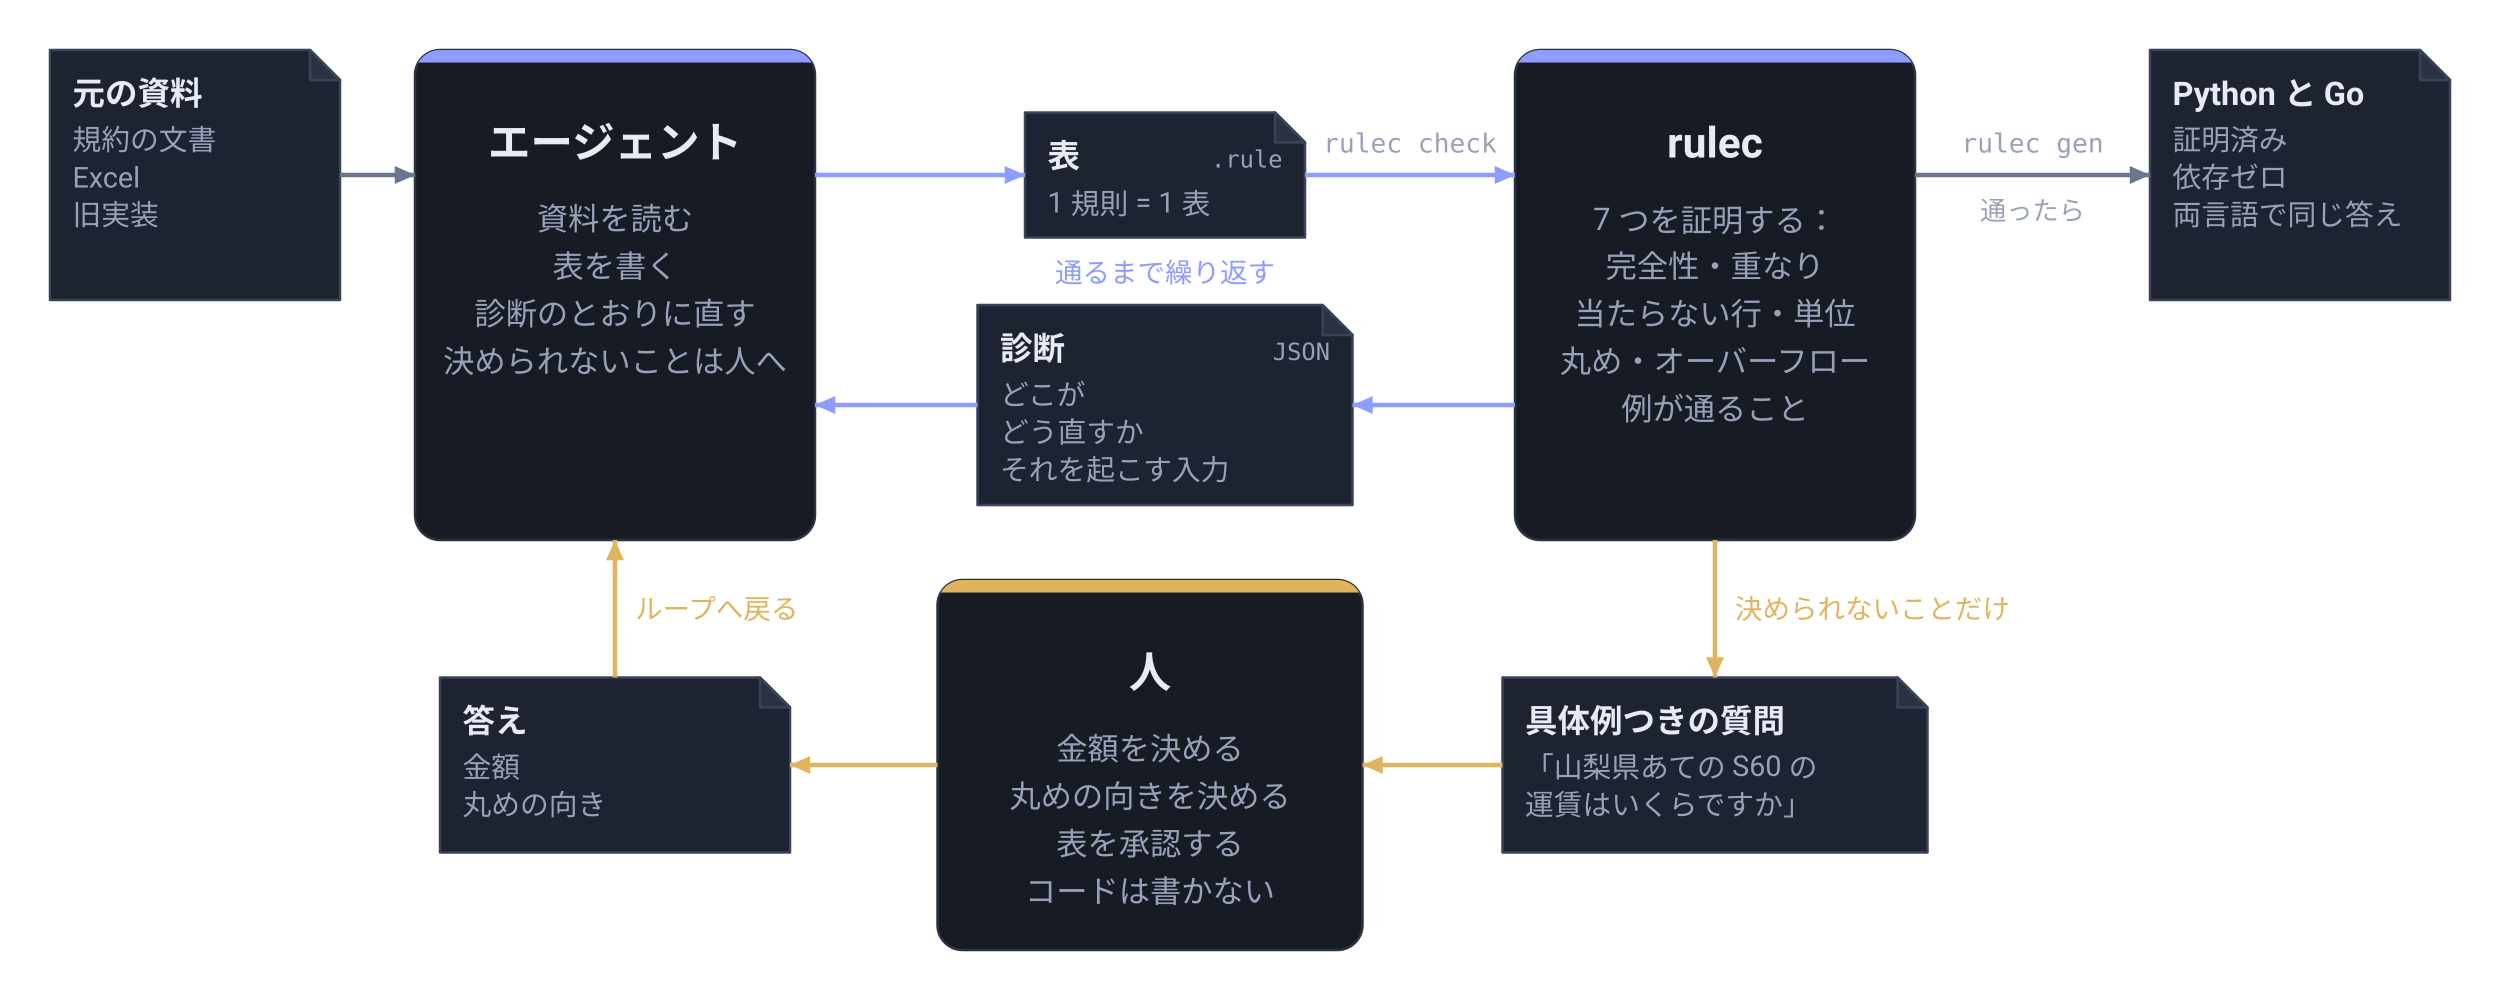
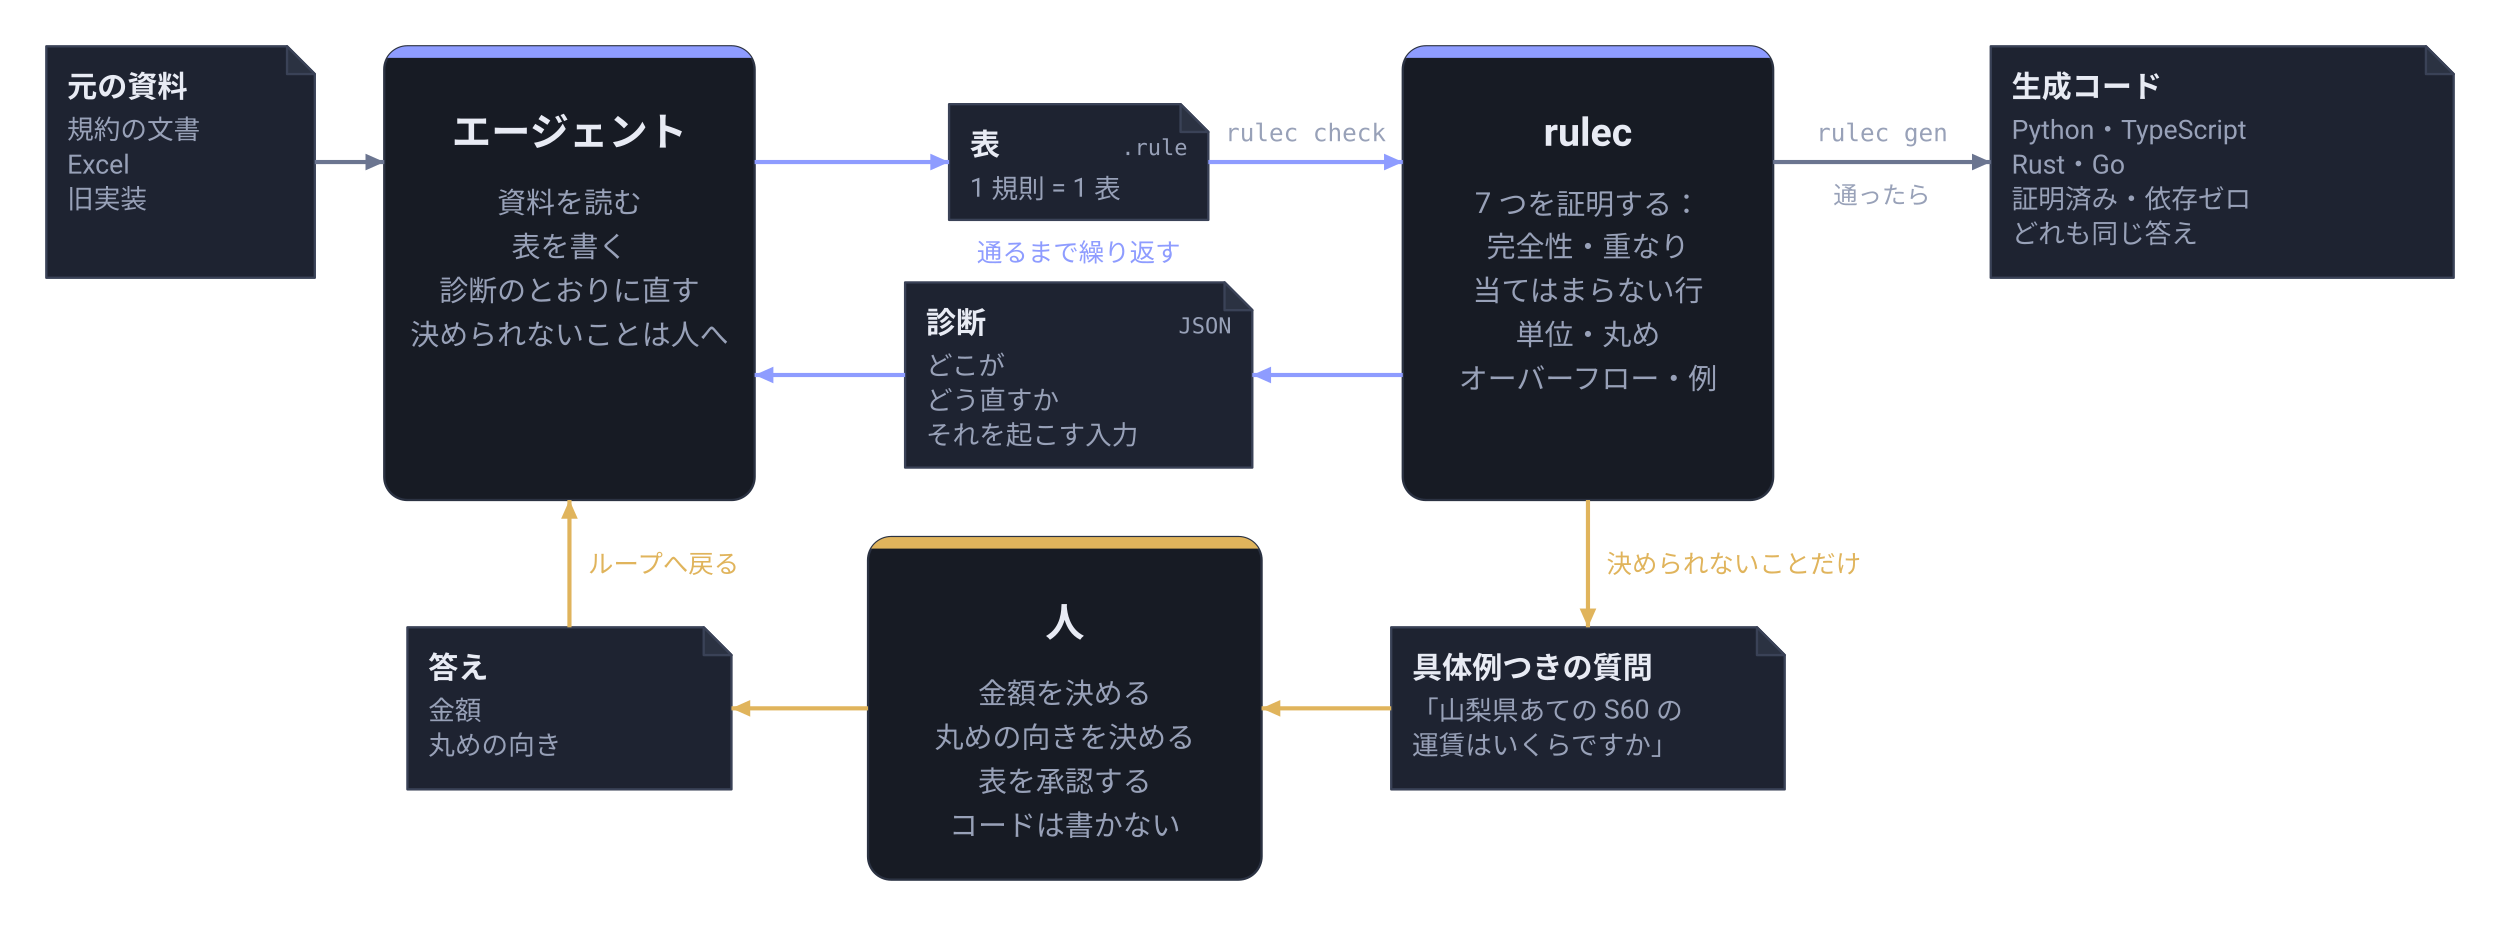
- <svg xmlns="http://www.w3.org/2000/svg" viewBox="0 0 1000 400" width="1000" height="400" role="img" aria-label="エージェントが資料を読んで表（.rule）を書き、rulec check にかける。rulec は診断（どこが・どう直すか・それを起こす入力）を返し、エージェントが直して、表が通るまで繰り返す。道具では決められないことだけが具体例つきの質問として人に渡り、人は金額と丸めの向きを答える。表が通ると rulec gen が証明済みの Python と Go を出す。" font-family="-apple-system, BlinkMacSystemFont, &quot;Hiragino Sans&quot;, &quot;Noto Sans JP&quot;, &quot;Yu Gothic&quot;, Meiryo, &quot;Segoe UI&quot;, Roboto, sans-serif">
+ <svg xmlns="http://www.w3.org/2000/svg" viewBox="0 0 1080 400" width="1080" height="400" role="img" aria-label="エージェントが資料を読んで表（.rule）を書き、rulec check にかける。rulec は診断（どこが・どう直すか・それを起こす入力）を返し、エージェントが直して、表が通るまで繰り返す。道具では決められないことだけが具体例つきの質問として人に渡り、人は金額と丸めの向きを答える。表が通ると rulec gen が証明済みの Python・TypeScript・Rust・Go を出す。" font-family="-apple-system, BlinkMacSystemFont, &quot;Hiragino Sans&quot;, &quot;Noto Sans JP&quot;, &quot;Yu Gothic&quot;, Meiryo, &quot;Segoe UI&quot;, Roboto, sans-serif">
  <defs>
    <marker id="head-neutral" viewBox="0 0 10 10" refX="9" refY="5" markerWidth="9" markerHeight="9" markerUnits="userSpaceOnUse" orient="auto">
      <path d="M0,1 L9,5 L0,9 Z" fill="#6b7590" />
    </marker>
    <marker id="head-accent" viewBox="0 0 10 10" refX="9" refY="5" markerWidth="9" markerHeight="9" markerUnits="userSpaceOnUse" orient="auto">
      <path d="M0,1 L9,5 L0,9 Z" fill="#8e9cff" />
    </marker>
    <marker id="head-human" viewBox="0 0 10 10" refX="9" refY="5" markerWidth="9" markerHeight="9" markerUnits="userSpaceOnUse" orient="auto">
      <path d="M0,1 L9,5 L0,9 Z" fill="#e0b45c" />
    </marker>
  </defs>
  <clipPath id="clip-agent">
    <rect x="166" y="20" width="160" height="196" rx="10" />
  </clipPath>
  <rect x="166" y="20" width="160" height="196" rx="10" fill="#171b24" stroke="#2b3242" />
  <rect x="166" y="20" width="160" height="5" fill="#8e9cff" clip-path="url(#clip-agent)" />
  <text x="246.0" y="63" font-size="17" font-weight="700" text-anchor="middle" fill="#e8ebf4">エージェント</text>
  <text x="246.0" y="92" font-size="12.5" font-weight="400" text-anchor="middle" fill="#98a1b8">資料を読む</text>
  <text x="246.0" y="111" font-size="12.5" font-weight="400" text-anchor="middle" fill="#98a1b8">表を書く</text>
  <text x="246.0" y="130" font-size="12.5" font-weight="400" text-anchor="middle" fill="#98a1b8">診断のとおりに直す</text>
  <text x="246.0" y="149" font-size="12.5" font-weight="400" text-anchor="middle" fill="#98a1b8">決められないことは人へ</text>
  <clipPath id="clip-rulec">
    <rect x="606" y="20" width="160" height="196" rx="10" />
  </clipPath>
  <rect x="606" y="20" width="160" height="196" rx="10" fill="#171b24" stroke="#2b3242" />
  <rect x="606" y="20" width="160" height="5" fill="#8e9cff" clip-path="url(#clip-rulec)" />
  <text x="686.0" y="63" font-size="17" font-weight="700" text-anchor="middle" fill="#e8ebf4">rulec</text>
  <text x="686.0" y="92" font-size="12.5" font-weight="400" text-anchor="middle" fill="#98a1b8">7 つを証明する：</text>
  <text x="686.0" y="111" font-size="12.5" font-weight="400" text-anchor="middle" fill="#98a1b8">完全性・重なり</text>
-   <text x="686.0" y="130" font-size="12.5" font-weight="400" text-anchor="middle" fill="#98a1b8">当たらない行・単位</text>
-   <text x="686.0" y="149" font-size="12.5" font-weight="400" text-anchor="middle" fill="#98a1b8">丸め・オーバーフロー</text>
-   <text x="686.0" y="168" font-size="12.5" font-weight="400" text-anchor="middle" fill="#98a1b8">例が通ること</text>
+   <text x="686.0" y="130" font-size="12.5" font-weight="400" text-anchor="middle" fill="#98a1b8">当てはまらない行</text>
+   <text x="686.0" y="149" font-size="12.5" font-weight="400" text-anchor="middle" fill="#98a1b8">単位・丸め</text>
+   <text x="686.0" y="168" font-size="12.5" font-weight="400" text-anchor="middle" fill="#98a1b8">オーバーフロー・例</text>
  <clipPath id="clip-person">
    <rect x="375" y="232" width="170" height="148" rx="10" />
  </clipPath>
  <rect x="375" y="232" width="170" height="148" rx="10" fill="#171b24" stroke="#2b3242" />
  <rect x="375" y="232" width="170" height="5" fill="#e0b45c" clip-path="url(#clip-person)" />
  <text x="460.0" y="275" font-size="17" font-weight="700" text-anchor="middle" fill="#e8ebf4">人</text>
  <text x="460.0" y="304" font-size="12.5" font-weight="400" text-anchor="middle" fill="#98a1b8">金額を決める</text>
  <text x="460.0" y="323" font-size="12.5" font-weight="400" text-anchor="middle" fill="#98a1b8">丸めの向きを決める</text>
  <text x="460.0" y="342" font-size="12.5" font-weight="400" text-anchor="middle" fill="#98a1b8">表を承認する</text>
  <text x="460.0" y="361" font-size="12.5" font-weight="400" text-anchor="middle" fill="#98a1b8">コードは書かない</text>
  <path d="M20,20 H124 L136,32 V120 H20 Z" fill="#1e2331" stroke="#3a4257" stroke-linejoin="round" />
  <path d="M124,20 V32 H136 Z" fill="#2b3242" stroke="#3a4257" stroke-linejoin="round" />
  <text x="29" y="42" font-size="13" font-weight="600" text-anchor="start" fill="#e8ebf4">元の資料</text>
  <text x="29" y="60" font-size="11.5" font-weight="400" text-anchor="start" fill="#98a1b8">規約の文書</text>
  <text x="29" y="75" font-size="11.5" font-weight="400" text-anchor="start" fill="#98a1b8">Excel</text>
  <text x="29" y="90" font-size="11.5" font-weight="400" text-anchor="start" fill="#98a1b8">旧実装</text>
  <path d="M410,45 H510 L522,57 V95 H410 Z" fill="#1e2331" stroke="#3a4257" stroke-linejoin="round" />
  <path d="M510,45 V57 H522 Z" fill="#2b3242" stroke="#3a4257" stroke-linejoin="round" />
  <text x="419" y="67" font-size="13" font-weight="600" text-anchor="start" fill="#e8ebf4">表</text>
  <text x="513" y="67" font-size="9.5" font-weight="400" text-anchor="end" fill="#98a1b8" font-family="ui-monospace, SFMono-Regular, Menlo, Consolas, monospace">.rule</text>
  <text x="419" y="85" font-size="11.5" font-weight="400" text-anchor="start" fill="#98a1b8">1 規則 = 1 表</text>
  <path d="M391,122 H529 L541,134 V202 H391 Z" fill="#1e2331" stroke="#3a4257" stroke-linejoin="round" />
  <path d="M529,122 V134 H541 Z" fill="#2b3242" stroke="#3a4257" stroke-linejoin="round" />
  <text x="400" y="144" font-size="13" font-weight="600" text-anchor="start" fill="#e8ebf4">診断</text>
  <text x="532" y="144" font-size="9.5" font-weight="400" text-anchor="end" fill="#98a1b8" font-family="ui-monospace, SFMono-Regular, Menlo, Consolas, monospace">JSON</text>
  <text x="400" y="162" font-size="11.5" font-weight="400" text-anchor="start" fill="#98a1b8">どこが</text>
  <text x="400" y="177" font-size="11.5" font-weight="400" text-anchor="start" fill="#98a1b8">どう直すか</text>
  <text x="400" y="192" font-size="11.5" font-weight="400" text-anchor="start" fill="#98a1b8">それを起こす入力</text>
-   <path d="M860,20 H968 L980,32 V120 H860 Z" fill="#1e2331" stroke="#3a4257" stroke-linejoin="round" />
-   <path d="M968,20 V32 H980 Z" fill="#2b3242" stroke="#3a4257" stroke-linejoin="round" />
-   <text x="869" y="42" font-size="13" font-weight="600" text-anchor="start" fill="#e8ebf4">Python と Go</text>
-   <text x="869" y="60" font-size="11.5" font-weight="400" text-anchor="start" fill="#98a1b8">証明済み</text>
-   <text x="869" y="75" font-size="11.5" font-weight="400" text-anchor="start" fill="#98a1b8">依存ゼロ</text>
-   <text x="869" y="90" font-size="11.5" font-weight="400" text-anchor="start" fill="#98a1b8">両言語で同じ答え</text>
+   <path d="M860,20 H1048 L1060,32 V120 H860 Z" fill="#1e2331" stroke="#3a4257" stroke-linejoin="round" />
+   <path d="M1048,20 V32 H1060 Z" fill="#2b3242" stroke="#3a4257" stroke-linejoin="round" />
+   <text x="869" y="42" font-size="13" font-weight="600" text-anchor="start" fill="#e8ebf4">生成コード</text>
+   <text x="869" y="60" font-size="11.5" font-weight="400" text-anchor="start" fill="#98a1b8">Python・TypeScript</text>
+   <text x="869" y="75" font-size="11.5" font-weight="400" text-anchor="start" fill="#98a1b8">Rust・Go</text>
+   <text x="869" y="90" font-size="11.5" font-weight="400" text-anchor="start" fill="#98a1b8">証明済み・依存ゼロ</text>
+   <text x="869" y="105" font-size="11.5" font-weight="400" text-anchor="start" fill="#98a1b8">どれも同じ答え</text>
  <path d="M601,271 H759 L771,283 V341 H601 Z" fill="#1e2331" stroke="#3a4257" stroke-linejoin="round" />
  <path d="M759,271 V283 H771 Z" fill="#2b3242" stroke="#3a4257" stroke-linejoin="round" />
  <text x="610" y="293" font-size="13" font-weight="600" text-anchor="start" fill="#e8ebf4">具体例つきの質問</text>
  <text x="610" y="311" font-size="11.5" font-weight="400" text-anchor="start" fill="#98a1b8">「山梨県あての S60 の</text>
  <text x="610" y="326" font-size="11.5" font-weight="400" text-anchor="start" fill="#98a1b8">運賃はいくらですか」</text>
  <path d="M176,271 H304 L316,283 V341 H176 Z" fill="#1e2331" stroke="#3a4257" stroke-linejoin="round" />
  <path d="M304,271 V283 H316 Z" fill="#2b3242" stroke="#3a4257" stroke-linejoin="round" />
  <text x="185" y="293" font-size="13" font-weight="600" text-anchor="start" fill="#e8ebf4">答え</text>
  <text x="185" y="311" font-size="11.5" font-weight="400" text-anchor="start" fill="#98a1b8">金額</text>
  <text x="185" y="326" font-size="11.5" font-weight="400" text-anchor="start" fill="#98a1b8">丸めの向き</text>
  <line x1="136" y1="70" x2="166" y2="70" stroke="#6b7590" stroke-width="1.8" marker-end="url(#head-neutral)" />
  <line x1="326" y1="70" x2="410" y2="70" stroke="#8e9cff" stroke-width="1.8" marker-end="url(#head-accent)" />
  <line x1="522" y1="70" x2="606" y2="70" stroke="#8e9cff" stroke-width="1.8" marker-end="url(#head-accent)" />
  <text x="564.0" y="61" font-size="10.5" font-weight="400" text-anchor="middle" fill="#98a1b8" font-family="ui-monospace, SFMono-Regular, Menlo, Consolas, monospace">rulec check</text>
  <line x1="606" y1="162" x2="541" y2="162" stroke="#8e9cff" stroke-width="1.8" marker-end="url(#head-accent)" />
  <line x1="391" y1="162" x2="326" y2="162" stroke="#8e9cff" stroke-width="1.8" marker-end="url(#head-accent)" />
  <text x="466.0" y="113" font-size="11" font-weight="400" text-anchor="middle" fill="#8e9cff">通るまで繰り返す</text>
  <line x1="766" y1="70" x2="860" y2="70" stroke="#6b7590" stroke-width="1.8" marker-end="url(#head-neutral)" />
  <text x="813.0" y="61" font-size="10.5" font-weight="400" text-anchor="middle" fill="#98a1b8" font-family="ui-monospace, SFMono-Regular, Menlo, Consolas, monospace">rulec gen</text>
  <text x="813.0" y="88" font-size="10.5" font-weight="400" text-anchor="middle" fill="#98a1b8">通ったら</text>
  <line x1="686" y1="216" x2="686" y2="271" stroke="#e0b45c" stroke-width="1.8" marker-end="url(#head-human)" />
  <text x="694" y="247.5" font-size="11" font-weight="400" text-anchor="start" fill="#e0b45c">決められないことだけ</text>
  <line x1="601" y1="306" x2="545" y2="306" stroke="#e0b45c" stroke-width="1.8" marker-end="url(#head-human)" />
  <line x1="375" y1="306" x2="316" y2="306" stroke="#e0b45c" stroke-width="1.8" marker-end="url(#head-human)" />
  <line x1="246" y1="271" x2="246" y2="216" stroke="#e0b45c" stroke-width="1.8" marker-end="url(#head-human)" />
  <text x="254" y="247.5" font-size="11" font-weight="400" text-anchor="start" fill="#e0b45c">ループへ戻る</text>
</svg>
